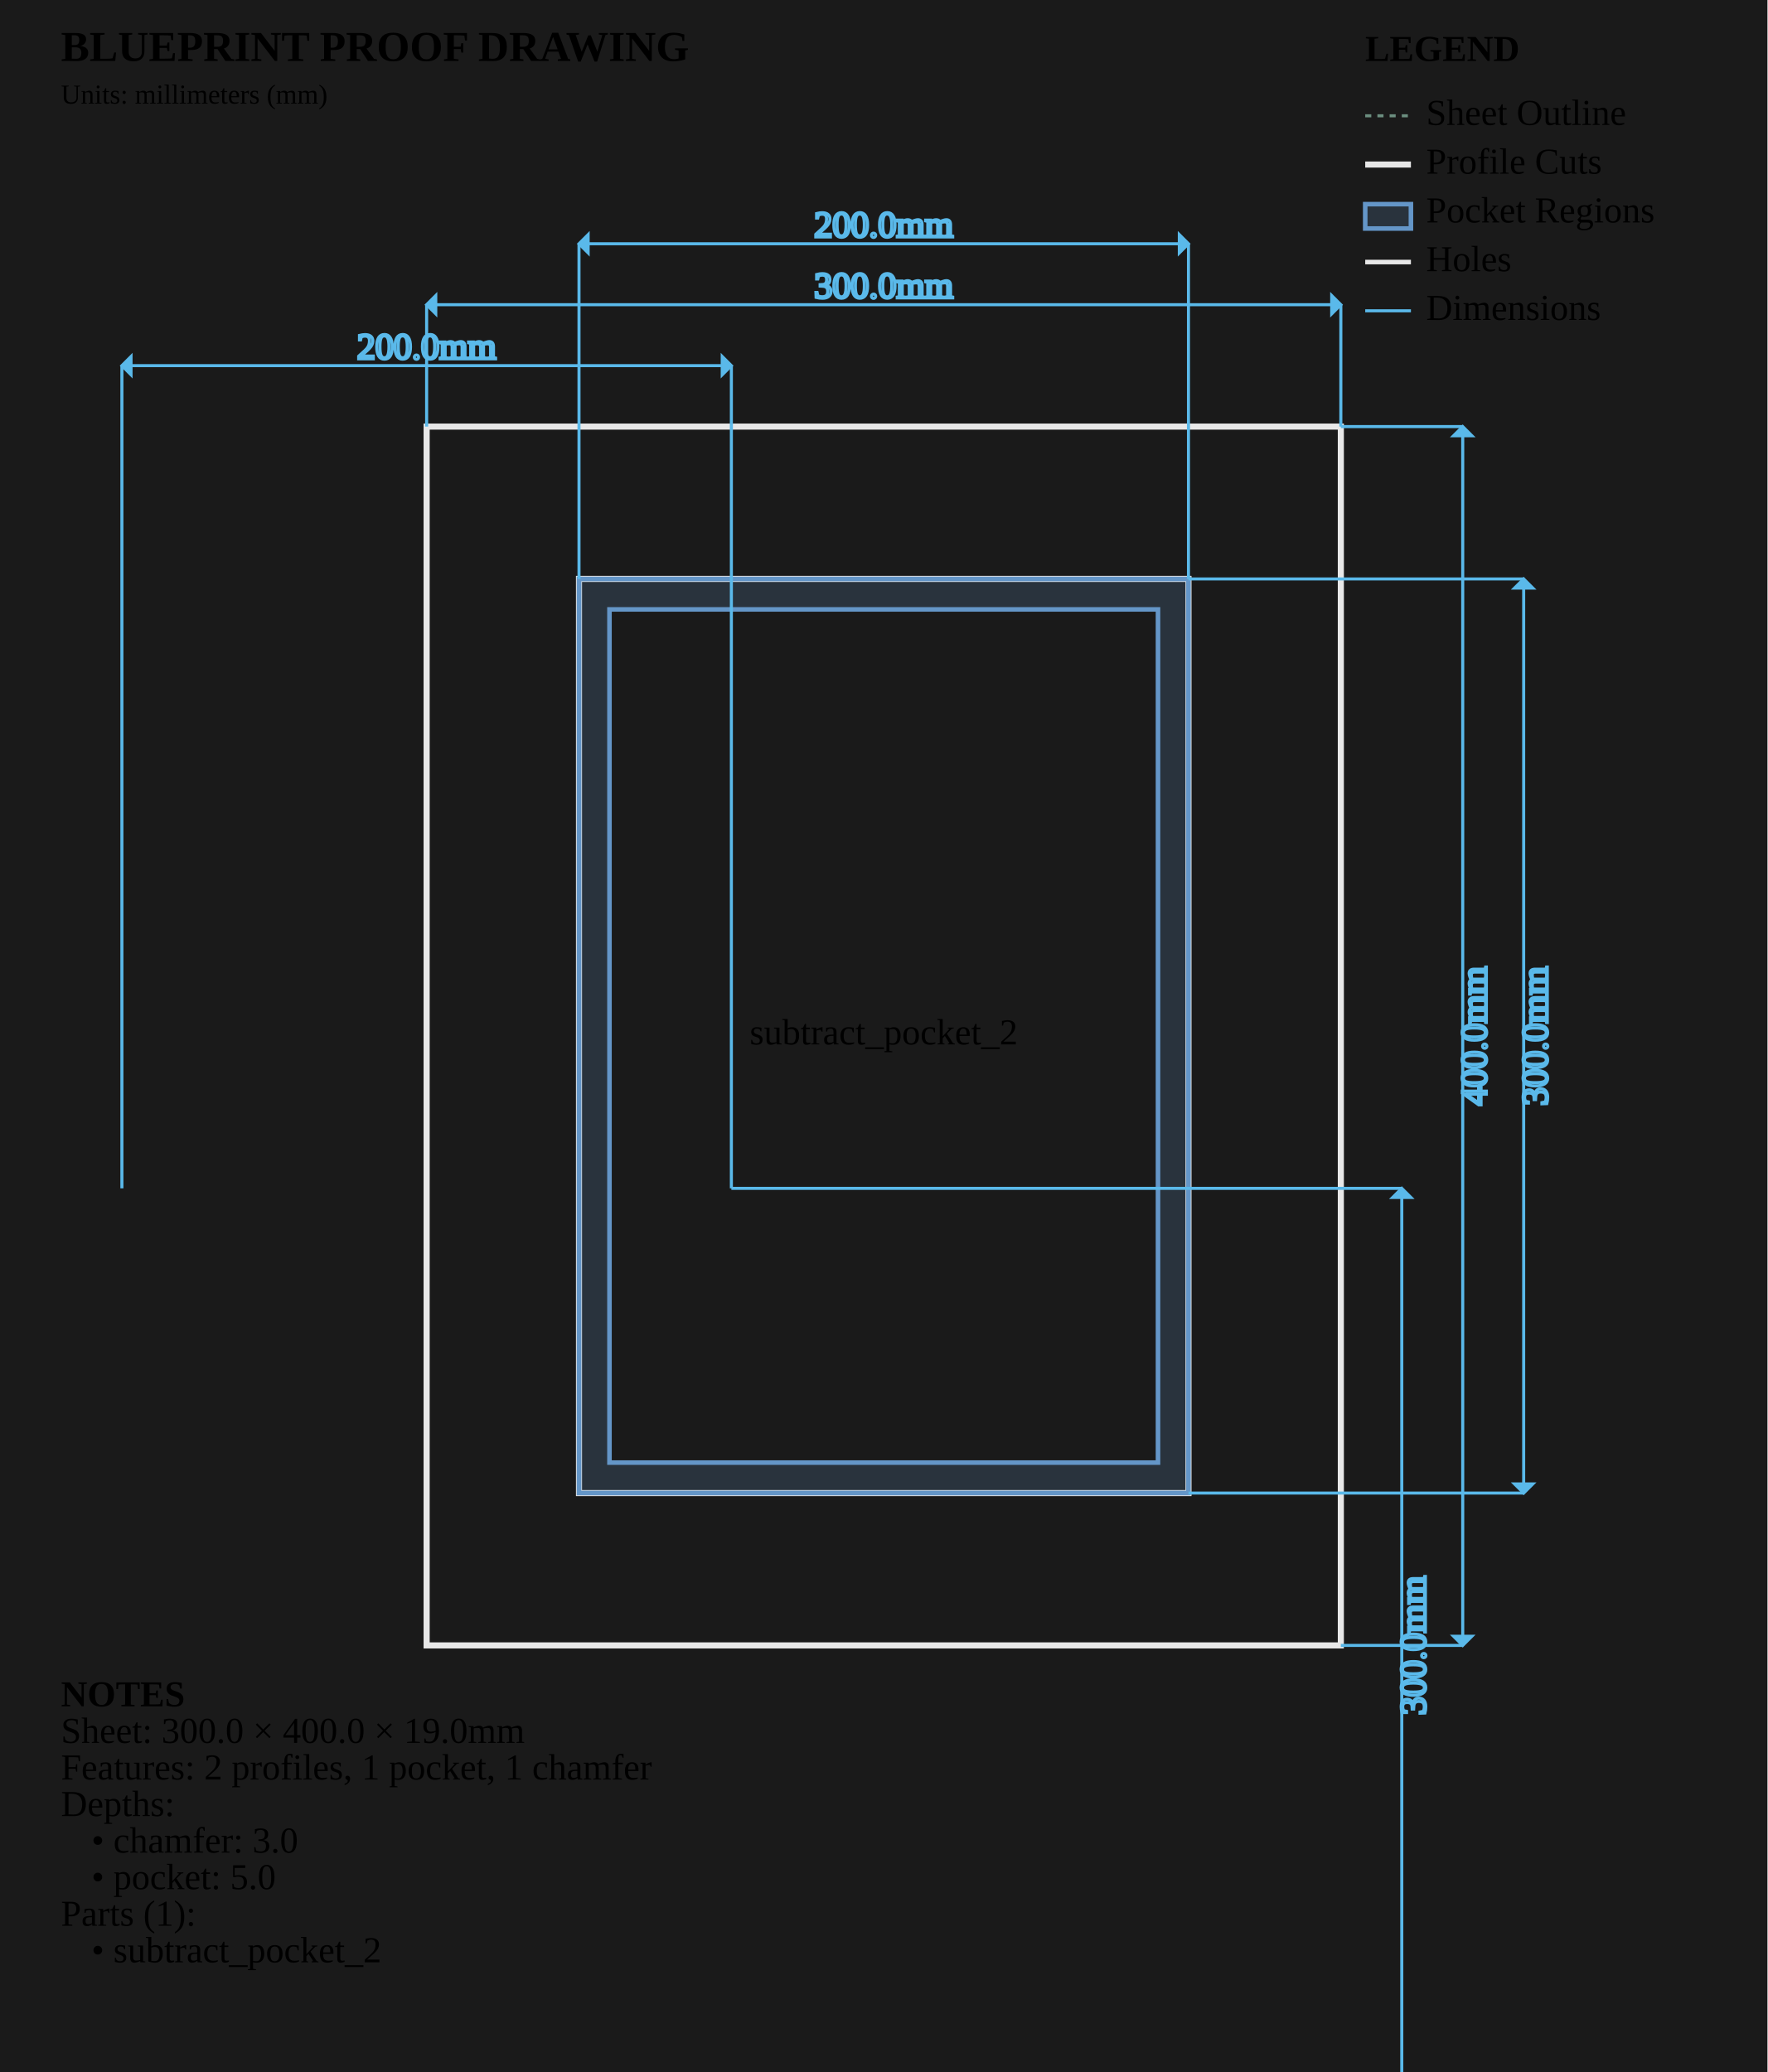
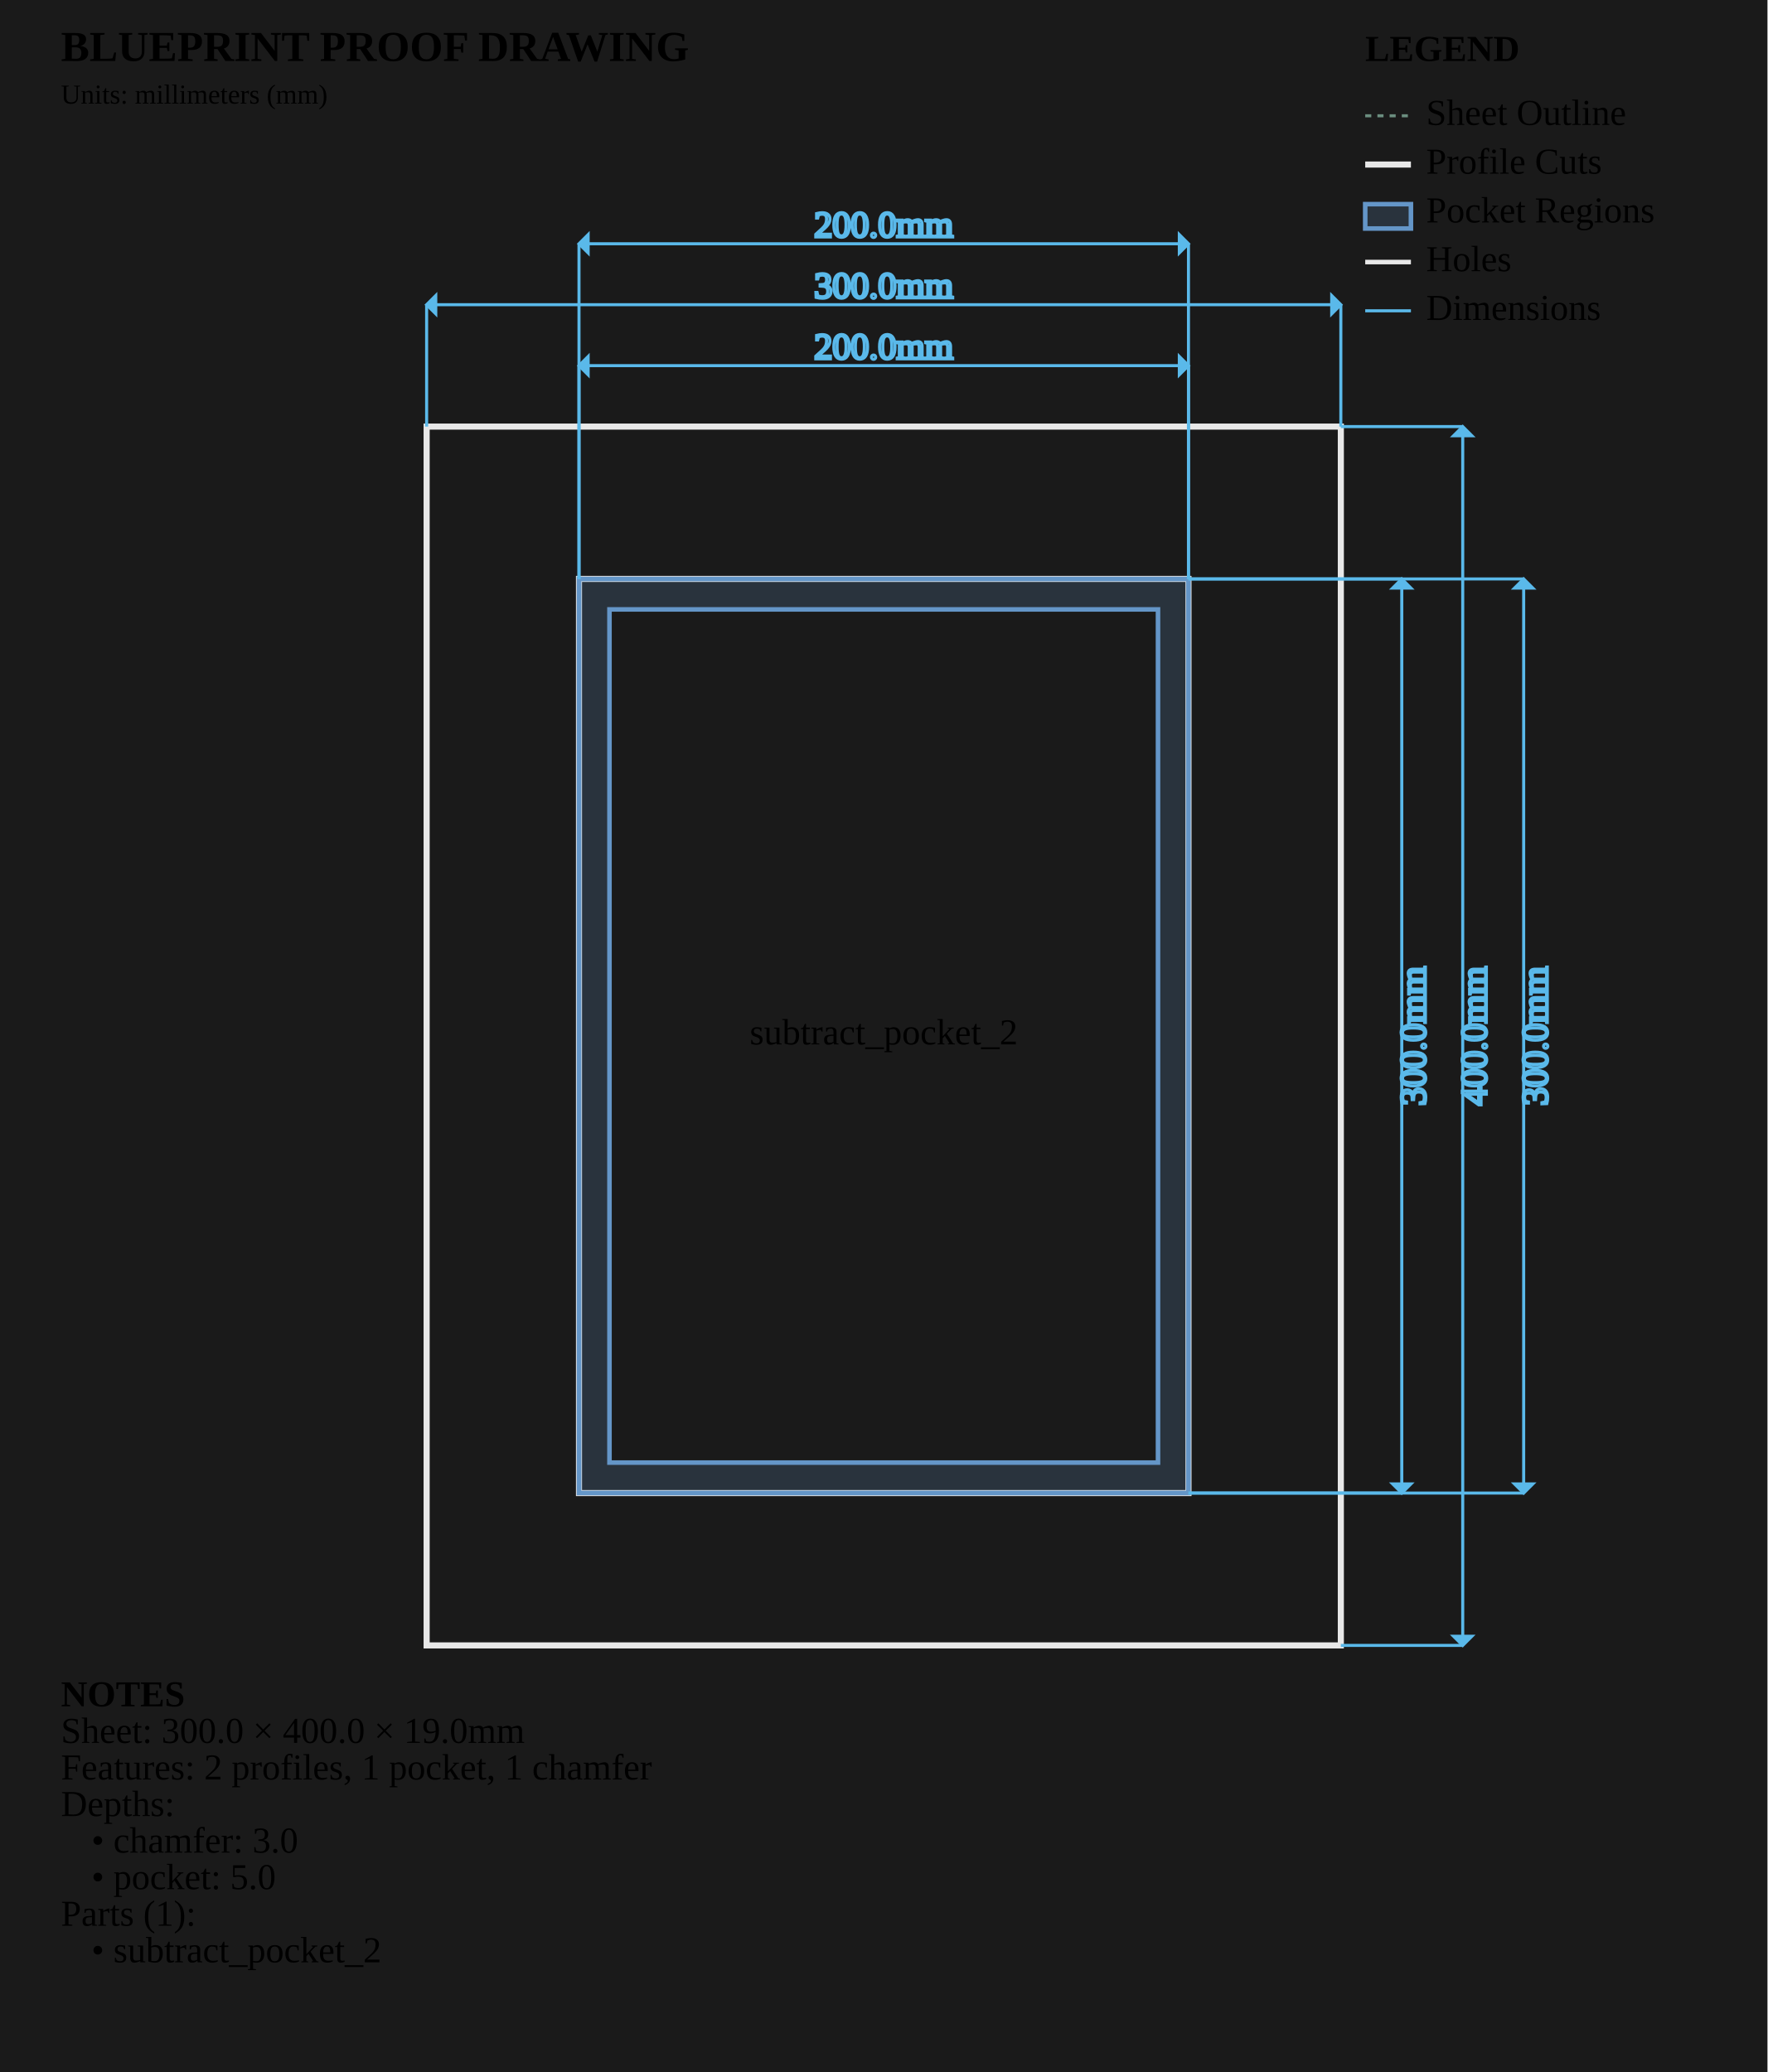
<svg xmlns="http://www.w3.org/2000/svg" viewBox="0 0 580.0 680.0" width="580.0mm" height="680.0mm">
  <style>
        .sheet-outline { stroke: #6b8e7f; stroke-width: 1; fill: none; stroke-dasharray: 2,2; }
        .profile-cuts { stroke: #e8e8e8; stroke-width: 2; fill: none; }
        .waste-cuts { stroke: #ff9500; stroke-width: 2; fill: none; stroke-dasharray: 8,4; }
        .pocket-regions { stroke: #6496c8; stroke-width: 1.5; fill: #6496c8; fill-opacity: 0.2; }
        .holes { stroke: #e8e8e8; stroke-width: 1.5; fill: none; }
        .engrave-paths { stroke: #888888; stroke-width: 1; fill: none; stroke-dasharray: 4,4; }
        .construction { stroke: #6b8e7f; stroke-width: 0.5; fill: none; stroke-dasharray: 2,2; }
        .dimensions { stroke: #5ab9ea; stroke-width: 1; fill: none; }
        .dimension-text { fill:
        .gap-dimensions { stroke: #ff9500; stroke-width: 1; fill: none; }
        .gap-text { fill:
        .notes { fill: #cccccc; font-family: monospace; font-size: 10px; }
        .legend { fill: #cccccc; font-family: monospace; font-size: 10px; }
        .part-label { fill: #ffcc00; font-family: monospace; font-size: 8px; font-weight: bold; }
    </style>
  <rect x="0" y="0" width="580.0" height="680.0" fill="#1a1a1a" />
  <g id="SHEET_OUTLINE" class="sheet-outline">
    <rect x="140" y="140" width="300.0" height="400.0" />
  </g>
  <g id="PROFILE_CUTS" class="profile-cuts">
    <rect x="140.0" y="140.0" width="300.0" height="400.0" />
    <rect x="190.0" y="190.0" width="200.0" height="300.0" />
  </g>
  <g id="WASTE_CUTS" class="waste-cuts" />
  <g id="POCKET_REGIONS" class="pocket-regions">
    <path d="M 190.000 190.000 L 190.000 490.000 L 390.000 490.000 L 390.000 190.000 Z M 380.000 480.000 L 200.000 480.000 L 200.000 200.000 L 380.000 200.000 Z" fill-rule="evenodd" />
  </g>
  <g id="ENGRAVE_PATHS" class="engrave-paths" />
  <g id="HOLES" class="holes" />
  <g id="LABELS" class="labels">
    <text x="290.0" y="340.0" class="part-label" text-anchor="middle" dominant-baseline="middle">subtract_pocket_2</text>
  </g>
  <g id="CONSTRUCTION" class="construction" />
  <g id="DIMENSIONS" class="dimensions">
-     <line x1="40.0" y1="390.0" x2="40.0" y2="120.0" stroke="#5ab9ea" stroke-width="1" />
-     <line x1="240.0" y1="390.0" x2="240.0" y2="120.0" stroke="#5ab9ea" stroke-width="1" />
-     <line x1="40.0" y1="120.0" x2="240.0" y2="120.0" stroke="#5ab9ea" stroke-width="1" />
-     <polygon points="40.0,120.0 43.0,117.0 43.0,123.0" fill="#5ab9ea" />
-     <polygon points="240.0,120.0 237.0,117.0 237.0,123.0" fill="#5ab9ea" />
-     <text x="140.0" y="115.0" class="dimension-text" text-anchor="middle" dominant-baseline="middle">200.0mm</text>
-     <line x1="240.0" y1="390.0" x2="460.0" y2="390.0" stroke="#5ab9ea" stroke-width="1" />
-     <line x1="240.0" y1="690.0" x2="460.0" y2="690.0" stroke="#5ab9ea" stroke-width="1" />
-     <line x1="460.0" y1="390.0" x2="460.0" y2="690.0" stroke="#5ab9ea" stroke-width="1" />
-     <polygon points="460.0,390.0 457.0,393.0 463.0,393.0" fill="#5ab9ea" />
-     <polygon points="460.0,690.0 457.0,687.0 463.0,687.0" fill="#5ab9ea" />
-     <text x="465.0" y="540.0" class="dimension-text" text-anchor="middle" dominant-baseline="middle" transform="rotate(-90 465.0 540.0)">300.0mm</text>
+     <line x1="190.0" y1="190.0" x2="190.0" y2="120.0" stroke="#5ab9ea" stroke-width="1" />
+     <line x1="390.0" y1="190.0" x2="390.0" y2="120.0" stroke="#5ab9ea" stroke-width="1" />
+     <line x1="190.0" y1="120.0" x2="390.0" y2="120.0" stroke="#5ab9ea" stroke-width="1" />
+     <polygon points="190.0,120.0 193.0,117.0 193.0,123.0" fill="#5ab9ea" />
+     <polygon points="390.0,120.0 387.0,117.0 387.0,123.0" fill="#5ab9ea" />
+     <text x="290.0" y="115.0" class="dimension-text" text-anchor="middle" dominant-baseline="middle">200.0mm</text>
+     <line x1="390.0" y1="190.0" x2="460.0" y2="190.0" stroke="#5ab9ea" stroke-width="1" />
+     <line x1="390.0" y1="490.0" x2="460.0" y2="490.0" stroke="#5ab9ea" stroke-width="1" />
+     <line x1="460.0" y1="190.0" x2="460.0" y2="490.0" stroke="#5ab9ea" stroke-width="1" />
+     <polygon points="460.0,190.0 457.0,193.0 463.0,193.0" fill="#5ab9ea" />
+     <polygon points="460.0,490.0 457.0,487.0 463.0,487.0" fill="#5ab9ea" />
+     <text x="465.0" y="340.0" class="dimension-text" text-anchor="middle" dominant-baseline="middle" transform="rotate(-90 465.0 340.0)">300.0mm</text>
    <line x1="140.0" y1="140.0" x2="140.0" y2="100.0" stroke="#5ab9ea" stroke-width="1" />
    <line x1="440.0" y1="140.0" x2="440.0" y2="100.0" stroke="#5ab9ea" stroke-width="1" />
    <line x1="140.0" y1="100.0" x2="440.0" y2="100.0" stroke="#5ab9ea" stroke-width="1" />
    <polygon points="140.0,100.0 143.0,97.0 143.0,103.0" fill="#5ab9ea" />
    <polygon points="440.0,100.0 437.0,97.0 437.0,103.0" fill="#5ab9ea" />
    <text x="290.0" y="95.0" class="dimension-text" text-anchor="middle" dominant-baseline="middle">300.0mm</text>
    <line x1="440.0" y1="140.0" x2="480.0" y2="140.0" stroke="#5ab9ea" stroke-width="1" />
    <line x1="440.0" y1="540.0" x2="480.0" y2="540.0" stroke="#5ab9ea" stroke-width="1" />
    <line x1="480.0" y1="140.0" x2="480.0" y2="540.0" stroke="#5ab9ea" stroke-width="1" />
    <polygon points="480.0,140.0 477.0,143.0 483.0,143.0" fill="#5ab9ea" />
    <polygon points="480.0,540.0 477.0,537.0 483.0,537.0" fill="#5ab9ea" />
    <text x="485.0" y="340.0" class="dimension-text" text-anchor="middle" dominant-baseline="middle" transform="rotate(-90 485.0 340.0)">400.0mm</text>
    <line x1="190.0" y1="190.0" x2="190.0" y2="80.0" stroke="#5ab9ea" stroke-width="1" />
    <line x1="390.0" y1="190.0" x2="390.0" y2="80.0" stroke="#5ab9ea" stroke-width="1" />
    <line x1="190.0" y1="80.0" x2="390.0" y2="80.0" stroke="#5ab9ea" stroke-width="1" />
    <polygon points="190.0,80.0 193.0,77.0 193.0,83.0" fill="#5ab9ea" />
    <polygon points="390.0,80.0 387.0,77.0 387.0,83.0" fill="#5ab9ea" />
    <text x="290.0" y="75.0" class="dimension-text" text-anchor="middle" dominant-baseline="middle">200.0mm</text>
    <line x1="390.0" y1="190.0" x2="500.0" y2="190.0" stroke="#5ab9ea" stroke-width="1" />
    <line x1="390.0" y1="490.0" x2="500.0" y2="490.0" stroke="#5ab9ea" stroke-width="1" />
    <line x1="500.0" y1="190.0" x2="500.0" y2="490.0" stroke="#5ab9ea" stroke-width="1" />
    <polygon points="500.0,190.0 497.0,193.0 503.0,193.0" fill="#5ab9ea" />
    <polygon points="500.0,490.0 497.0,487.0 503.0,487.0" fill="#5ab9ea" />
    <text x="505.0" y="340.0" class="dimension-text" text-anchor="middle" dominant-baseline="middle" transform="rotate(-90 505.0 340.0)">300.0mm</text>
  </g>
  <g id="NOTES" class="notes">
    <text x="20" y="560.0" class="notes" font-weight="bold">NOTES</text>
    <text x="20" y="572.0" class="notes">Sheet: 300.0 × 400.0 × 19.0mm</text>
    <text x="20" y="584.0" class="notes">Features: 2 profiles, 1 pocket, 1 chamfer</text>
    <text x="20" y="596.0" class="notes">Depths:</text>
    <text x="30" y="608.0" class="notes">• chamfer: 3.0</text>
    <text x="30" y="620.0" class="notes">• pocket: 5.0</text>
    <text x="20" y="632.0" class="notes">Parts (1):</text>
    <text x="30" y="644.0" class="notes">• subtract_pocket_2</text>
  </g>
  <g id="TITLE_BLOCK" class="title-block">
    <text x="20" y="20" class="notes" font-weight="bold" font-size="14px">BLUEPRINT PROOF DRAWING</text>
    <text x="20" y="34" class="notes" font-size="9px">Units: millimeters (mm)</text>
  </g>
  <g id="LEGEND" class="legend">
    <text x="448.0" y="20" class="legend" font-weight="bold">LEGEND</text>
    <line x1="448.0" y1="38" x2="463.0" y2="38" stroke="#6b8e7f" stroke-width="1" stroke-dasharray="2,2" />
    <text x="468.0" y="41" class="legend">Sheet Outline</text>
    <line x1="448.0" y1="54" x2="463.0" y2="54" stroke="#e8e8e8" stroke-width="2" />
    <text x="468.0" y="57" class="legend">Profile Cuts</text>
    <rect x="448.0" y="67" width="15.0" height="8" stroke="#6496c8" stroke-width="1.5" fill="#6496c8" fill-opacity="0.2" />
    <text x="468.0" y="73" class="legend">Pocket Regions</text>
    <line x1="448.0" y1="86" x2="463.0" y2="86" stroke="#e8e8e8" stroke-width="1.5" />
    <text x="468.0" y="89" class="legend">Holes</text>
    <line x1="448.0" y1="102" x2="463.0" y2="102" stroke="#5ab9ea" stroke-width="1" />
    <text x="468.0" y="105" class="legend">Dimensions</text>
  </g>
</svg>
